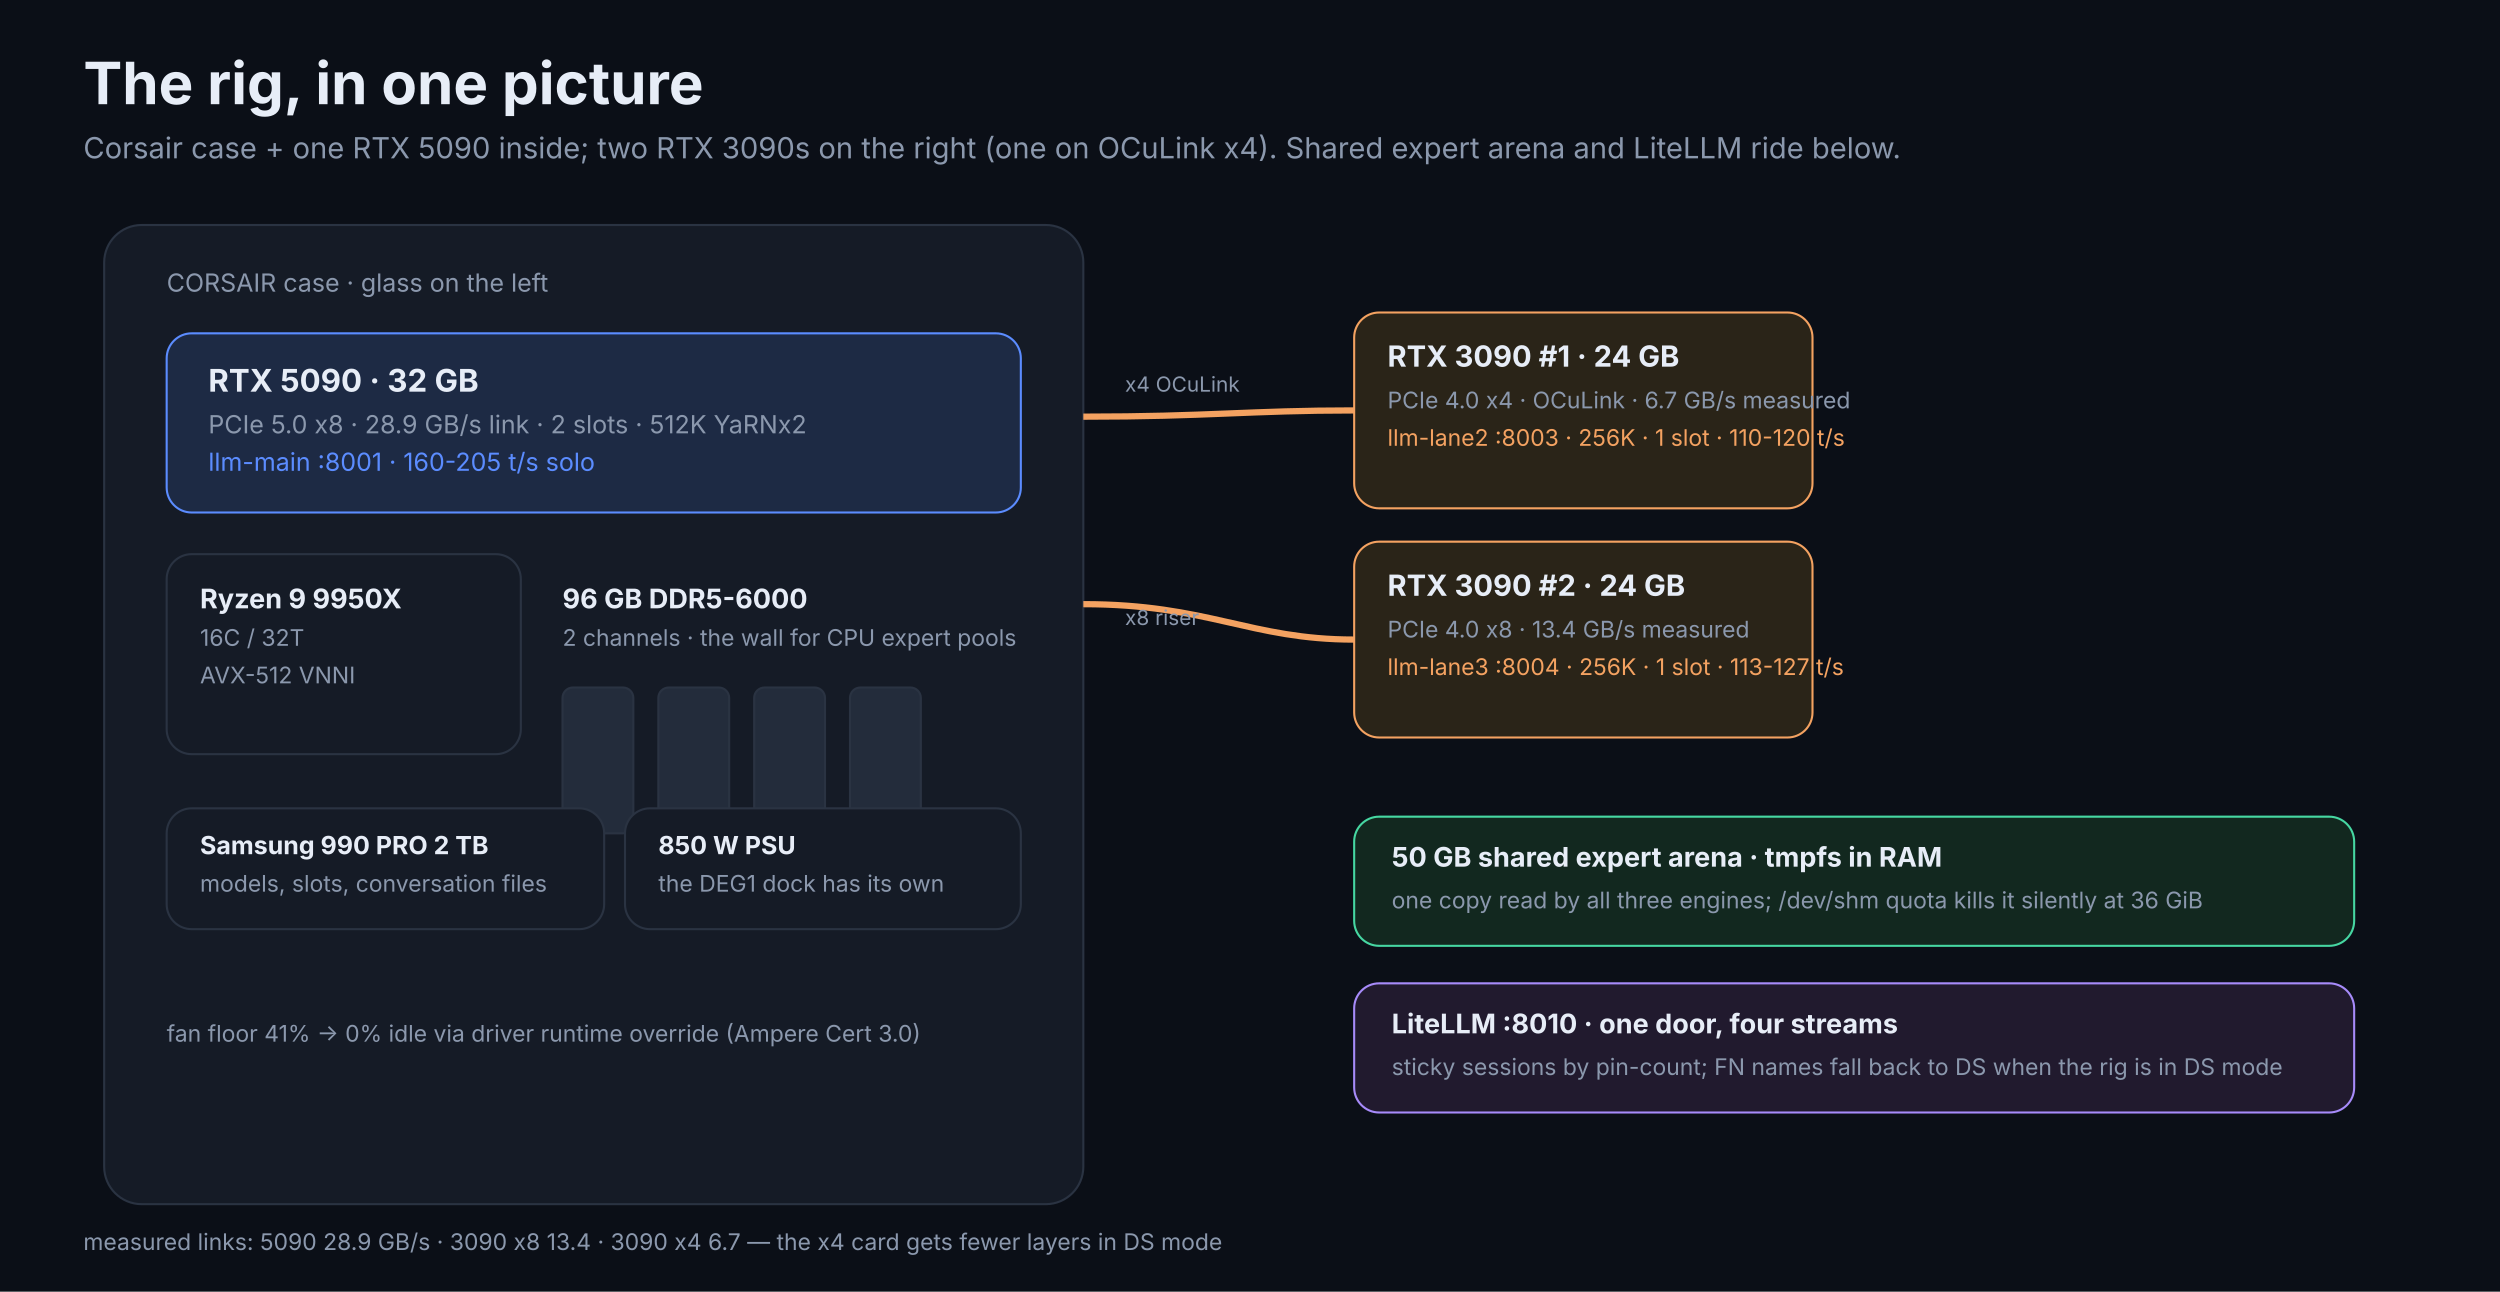
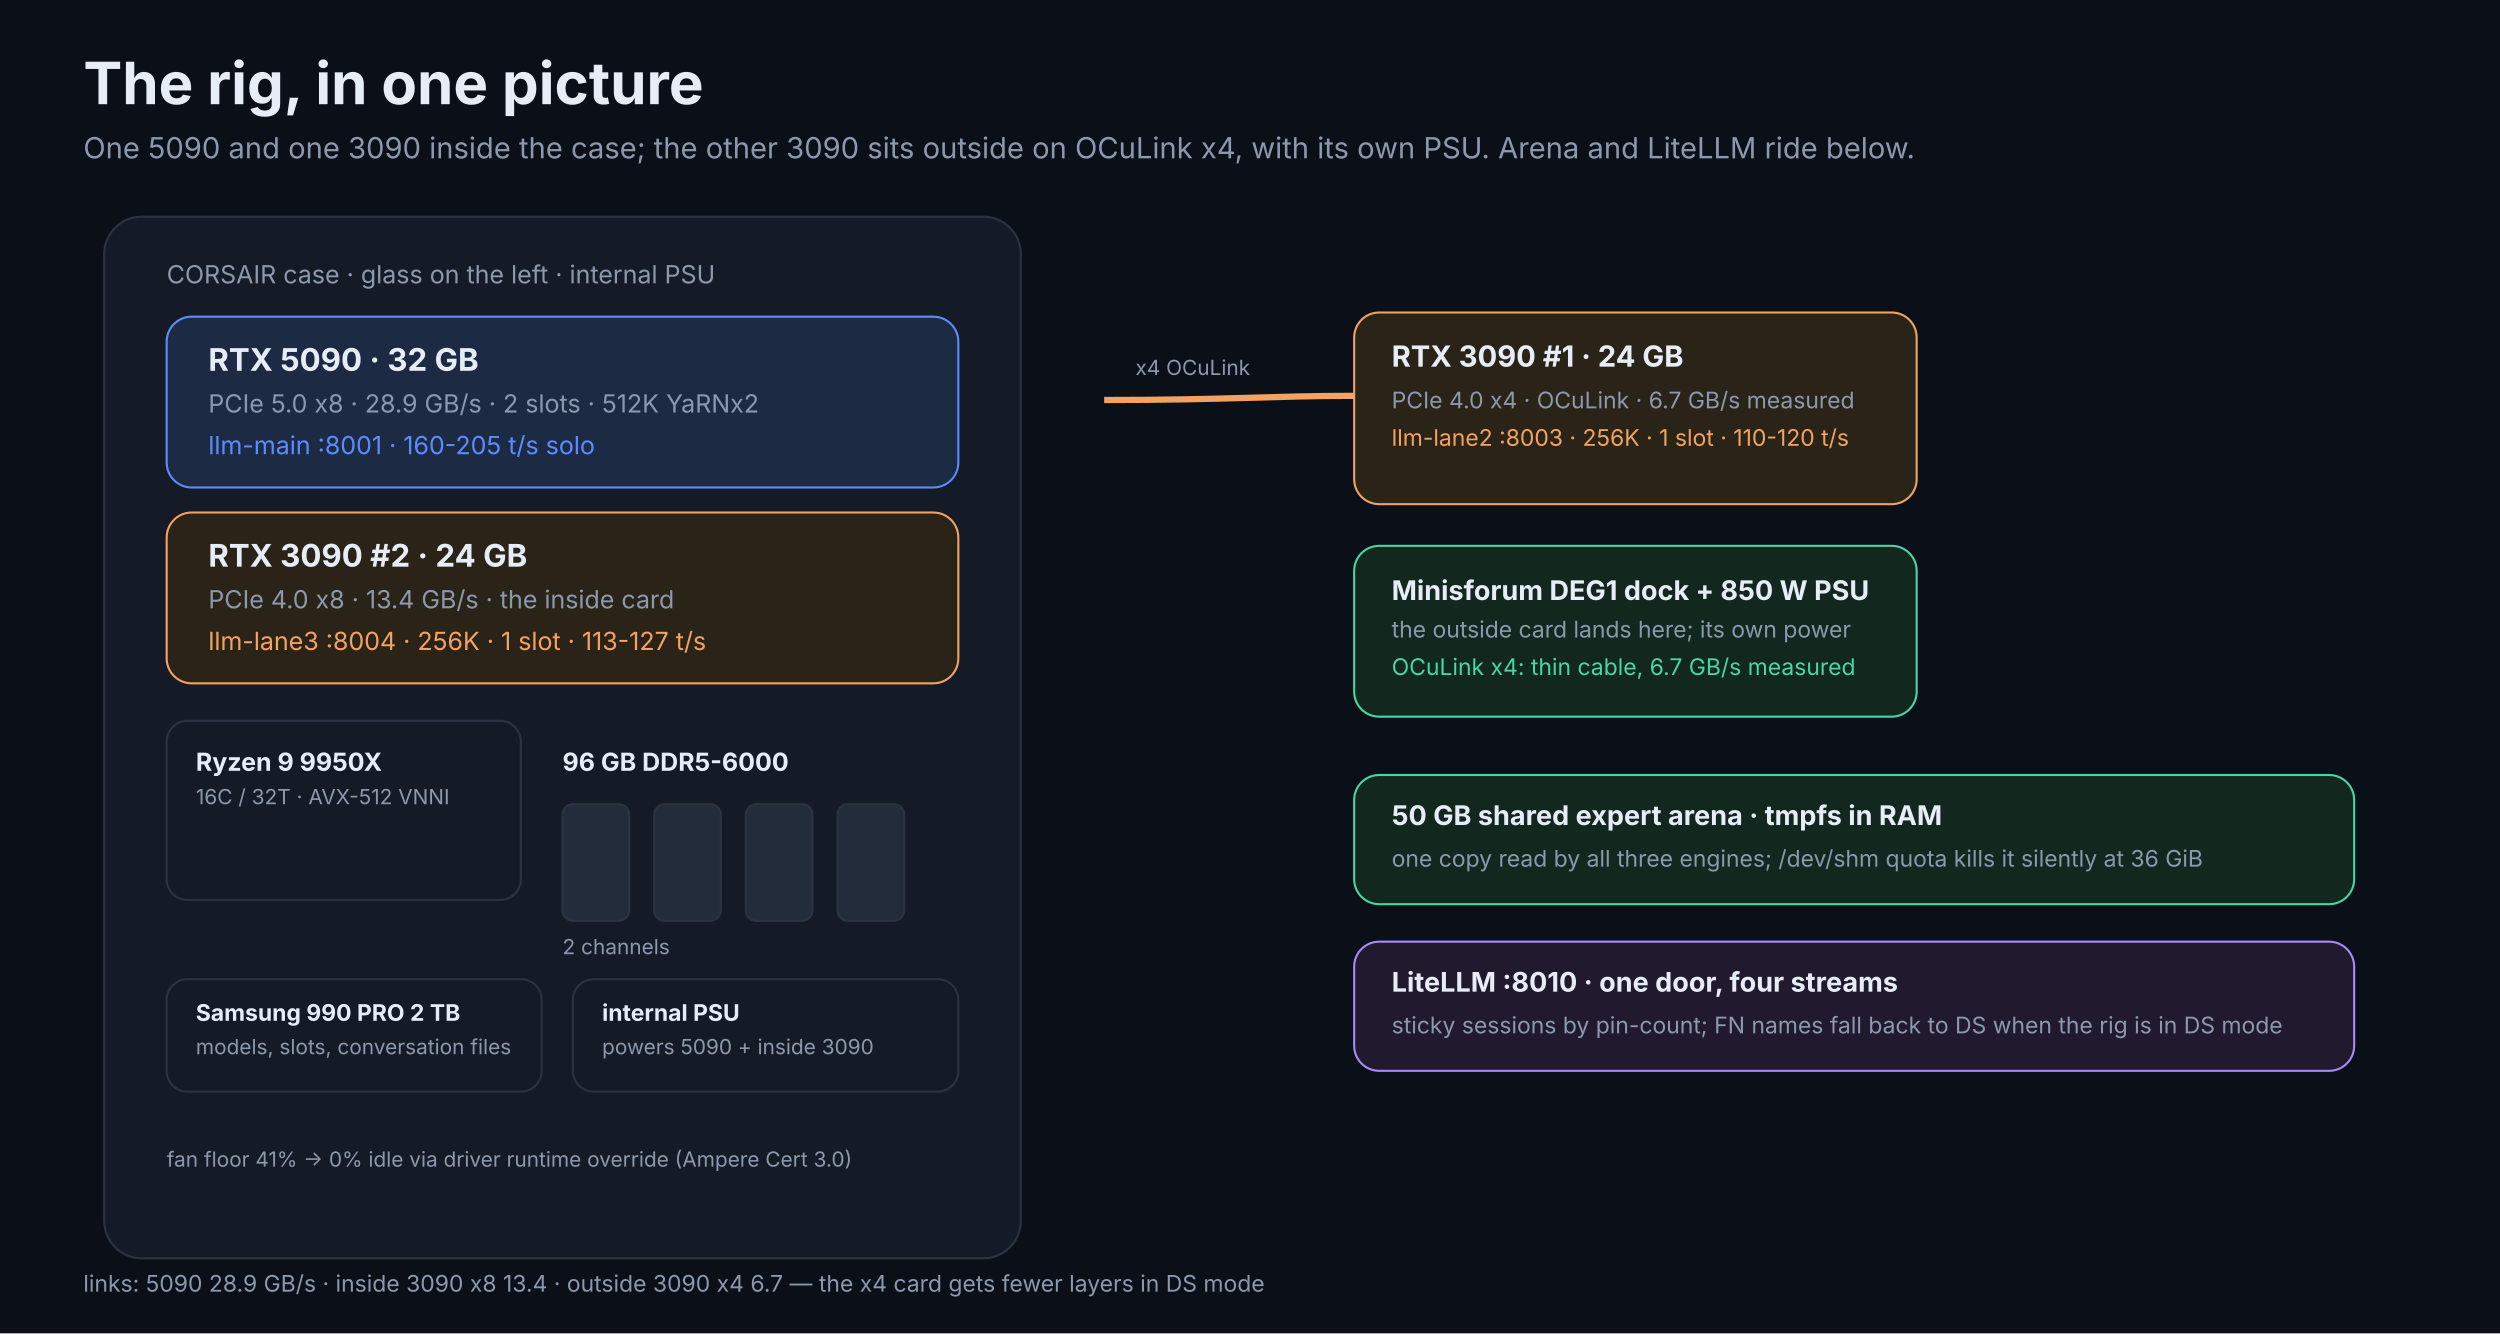
- <svg xmlns="http://www.w3.org/2000/svg" viewBox="0 0 1200 620" width="1200" height="620" font-family="Inter, system-ui, -apple-system, Segoe UI, sans-serif">
+ <svg xmlns="http://www.w3.org/2000/svg" viewBox="0 0 1200 640" width="1200" height="640" font-family="Inter, system-ui, -apple-system, Segoe UI, sans-serif">
  <rect width="100%" height="100%" fill="#0b0f17" />
  <text x="40" y="50" fill="#e7edf7" font-size="28" font-weight="700">The rig, in one picture</text>
-   <text x="40" y="76" fill="#8b98ad" font-size="14">Corsair case + one RTX 5090 inside; two RTX 3090s on the right (one on OCuLink x4). Shared expert arena and LiteLLM ride below.</text>
-   <rect x="50" y="108" width="470" height="470" rx="18" fill="#151b26" stroke="#2a3342" />
-   <text x="80" y="140" fill="#8b98ad" font-size="12">CORSAIR case · glass on the left</text>
-   <rect x="80" y="160" width="410" height="86" rx="12" fill="#1d2a44" stroke="#5b8cff" />
-   <text x="100" y="188" fill="#e7edf7" font-size="15" font-weight="700">RTX 5090 · 32 GB</text>
-   <text x="100" y="208" fill="#8b98ad" font-size="12">PCIe 5.0 x8 · 28.9 GB/s link · 2 slots · 512K YaRNx2</text>
-   <text x="100" y="226" fill="#5b8cff" font-size="12">llm-main :8001 · 160-205 t/s solo</text>
-   <rect x="80" y="266" width="170" height="96" rx="12" fill="#151b26" stroke="#2a3342" />
-   <text x="96" y="292" fill="#e7edf7" font-size="13" font-weight="700">Ryzen 9 9950X</text>
-   <text x="96" y="310" fill="#8b98ad" font-size="11">16C / 32T</text>
-   <text x="96" y="328" fill="#8b98ad" font-size="11">AVX-512 VNNI</text>
-   <text x="270" y="292" fill="#e7edf7" font-size="13" font-weight="700">96 GB DDR5-6000</text>
-   <text x="270" y="310" fill="#8b98ad" font-size="11">2 channels · the wall for CPU expert pools</text>
-   <rect x="270" y="330" width="34" height="70" rx="5" fill="#232c3b" stroke="#2a3342" />
-   <rect x="316" y="330" width="34" height="70" rx="5" fill="#232c3b" stroke="#2a3342" />
-   <rect x="362" y="330" width="34" height="70" rx="5" fill="#232c3b" stroke="#2a3342" />
-   <rect x="408" y="330" width="34" height="70" rx="5" fill="#232c3b" stroke="#2a3342" />
-   <rect x="80" y="388" width="210" height="58" rx="12" fill="#151b26" stroke="#2a3342" />
-   <text x="96" y="410" fill="#e7edf7" font-size="12" font-weight="700">Samsung 990 PRO 2 TB</text>
-   <text x="96" y="428" fill="#8b98ad" font-size="11">models, slots, conversation files</text>
-   <rect x="300" y="388" width="190" height="58" rx="12" fill="#151b26" stroke="#2a3342" />
-   <text x="316" y="410" fill="#e7edf7" font-size="12" font-weight="700">850 W PSU</text>
-   <text x="316" y="428" fill="#8b98ad" font-size="11">the DEG1 dock has its own</text>
-   <text x="80" y="500" fill="#8b98ad" font-size="11">fan floor 41% -&gt; 0% idle via driver runtime override (Ampere Cert 3.0)</text>
-   <rect x="650" y="150" width="220" height="94" rx="12" fill="#2a2418" stroke="#f4a261" />
-   <text x="666" y="176" fill="#e7edf7" font-size="14" font-weight="700">RTX 3090 #1 · 24 GB</text>
-   <text x="666" y="196" fill="#8b98ad" font-size="11">PCIe 4.0 x4 · OCuLink · 6.7 GB/s measured</text>
-   <text x="666" y="214" fill="#f4a261" font-size="11">llm-lane2 :8003 · 256K · 1 slot · 110-120 t/s</text>
-   <rect x="650" y="260" width="220" height="94" rx="12" fill="#2a2418" stroke="#f4a261" />
-   <text x="666" y="286" fill="#e7edf7" font-size="14" font-weight="700">RTX 3090 #2 · 24 GB</text>
-   <text x="666" y="306" fill="#8b98ad" font-size="11">PCIe 4.0 x8 · 13.4 GB/s measured</text>
-   <text x="666" y="324" fill="#f4a261" font-size="11">llm-lane3 :8004 · 256K · 1 slot · 113-127 t/s</text>
-   <path d="M520 200 C580 200 600 197 650 197" stroke="#f4a261" stroke-width="3" fill="none" />
-   <path d="M520 290 C580 290 600 307 650 307" stroke="#f4a261" stroke-width="3" fill="none" />
-   <text x="540" y="188" fill="#8b98ad" font-size="10">x4 OCuLink</text>
-   <text x="540" y="300" fill="#8b98ad" font-size="10">x8 riser</text>
-   <rect x="650" y="392" width="480" height="62" rx="12" fill="#12281f" stroke="#46d7a2" />
-   <text x="668" y="416" fill="#e7edf7" font-size="13" font-weight="700">50 GB shared expert arena · tmpfs in RAM</text>
-   <text x="668" y="436" fill="#8b98ad" font-size="11">one copy read by all three engines; /dev/shm quota kills it silently at 36 GiB</text>
-   <rect x="650" y="472" width="480" height="62" rx="12" fill="#211a2e" stroke="#a78bfa" />
-   <text x="668" y="496" fill="#e7edf7" font-size="13" font-weight="700">LiteLLM :8010 · one door, four streams</text>
-   <text x="668" y="516" fill="#8b98ad" font-size="11">sticky sessions by pin-count; FN names fall back to DS when the rig is in DS mode</text>
-   <text x="40" y="600" fill="#8b98ad" font-size="11">measured links: 5090 28.9 GB/s · 3090 x8 13.4 · 3090 x4 6.7 — the x4 card gets fewer layers in DS mode</text>
+   <text x="40" y="76" fill="#8b98ad" font-size="14">One 5090 and one 3090 inside the case; the other 3090 sits outside on OCuLink x4, with its own PSU. Arena and LiteLLM ride below.</text>
+   <rect x="50" y="104" width="440" height="500" rx="18" fill="#151b26" stroke="#2a3342" />
+   <text x="80" y="136" fill="#8b98ad" font-size="12">CORSAIR case · glass on the left · internal PSU</text>
+   <rect x="80" y="152" width="380" height="82" rx="12" fill="#1d2a44" stroke="#5b8cff" />
+   <text x="100" y="178" fill="#e7edf7" font-size="15" font-weight="700">RTX 5090 · 32 GB</text>
+   <text x="100" y="198" fill="#8b98ad" font-size="12">PCIe 5.0 x8 · 28.9 GB/s · 2 slots · 512K YaRNx2</text>
+   <text x="100" y="218" fill="#5b8cff" font-size="12">llm-main :8001 · 160-205 t/s solo</text>
+   <rect x="80" y="246" width="380" height="82" rx="12" fill="#2a2418" stroke="#f4a261" />
+   <text x="100" y="272" fill="#e7edf7" font-size="15" font-weight="700">RTX 3090 #2 · 24 GB</text>
+   <text x="100" y="292" fill="#8b98ad" font-size="12">PCIe 4.0 x8 · 13.4 GB/s · the inside card</text>
+   <text x="100" y="312" fill="#f4a261" font-size="12">llm-lane3 :8004 · 256K · 1 slot · 113-127 t/s</text>
+   <rect x="80" y="346" width="170" height="86" rx="10" fill="#151b26" stroke="#2a3342" />
+   <text x="94" y="370" fill="#e7edf7" font-size="12" font-weight="700">Ryzen 9 9950X</text>
+   <text x="94" y="386" fill="#8b98ad" font-size="10">16C / 32T · AVX-512 VNNI</text>
+   <text x="270" y="370" fill="#e7edf7" font-size="12" font-weight="700">96 GB DDR5-6000</text>
+   <rect x="270" y="386" width="32" height="56" rx="5" fill="#232c3b" stroke="#2a3342" />
+   <rect x="314" y="386" width="32" height="56" rx="5" fill="#232c3b" stroke="#2a3342" />
+   <rect x="358" y="386" width="32" height="56" rx="5" fill="#232c3b" stroke="#2a3342" />
+   <rect x="402" y="386" width="32" height="56" rx="5" fill="#232c3b" stroke="#2a3342" />
+   <text x="270" y="458" fill="#8b98ad" font-size="10">2 channels</text>
+   <rect x="80" y="470" width="180" height="54" rx="10" fill="#151b26" stroke="#2a3342" />
+   <text x="94" y="490" fill="#e7edf7" font-size="11" font-weight="700">Samsung 990 PRO 2 TB</text>
+   <text x="94" y="506" fill="#8b98ad" font-size="10">models, slots, conversation files</text>
+   <rect x="275" y="470" width="185" height="54" rx="10" fill="#151b26" stroke="#2a3342" />
+   <text x="289" y="490" fill="#e7edf7" font-size="11" font-weight="700">internal PSU</text>
+   <text x="289" y="506" fill="#8b98ad" font-size="10">powers 5090 + inside 3090</text>
+   <text x="80" y="560" fill="#8b98ad" font-size="10">fan floor 41% -&gt; 0% idle via driver runtime override (Ampere Cert 3.0)</text>
+   <rect x="650" y="150" width="270" height="92" rx="12" fill="#2a2418" stroke="#f4a261" />
+   <text x="668" y="176" fill="#e7edf7" font-size="14" font-weight="700">RTX 3090 #1 · 24 GB</text>
+   <text x="668" y="196" fill="#8b98ad" font-size="11">PCIe 4.0 x4 · OCuLink · 6.7 GB/s measured</text>
+   <text x="668" y="214" fill="#f4a261" font-size="11">llm-lane2 :8003 · 256K · 1 slot · 110-120 t/s</text>
+   <rect x="650" y="262" width="270" height="82" rx="12" fill="#12281f" stroke="#46d7a2" />
+   <text x="668" y="288" fill="#e7edf7" font-size="13" font-weight="700">Minisforum DEG1 dock + 850 W PSU</text>
+   <text x="668" y="306" fill="#8b98ad" font-size="11">the outside card lands here; its own power</text>
+   <text x="668" y="324" fill="#46d7a2" font-size="11">OCuLink x4: thin cable, 6.7 GB/s measured</text>
+   <path d="M530 192 C590 192 610 190 650 190" stroke="#f4a261" stroke-width="3" fill="none" />
+   <text x="545" y="180" fill="#8b98ad" font-size="10">x4 OCuLink</text>
+   <rect x="650" y="372" width="480" height="62" rx="12" fill="#12281f" stroke="#46d7a2" />
+   <text x="668" y="396" fill="#e7edf7" font-size="13" font-weight="700">50 GB shared expert arena · tmpfs in RAM</text>
+   <text x="668" y="416" fill="#8b98ad" font-size="11">one copy read by all three engines; /dev/shm quota kills it silently at 36 GiB</text>
+   <rect x="650" y="452" width="480" height="62" rx="12" fill="#211a2e" stroke="#a78bfa" />
+   <text x="668" y="476" fill="#e7edf7" font-size="13" font-weight="700">LiteLLM :8010 · one door, four streams</text>
+   <text x="668" y="496" fill="#8b98ad" font-size="11">sticky sessions by pin-count; FN names fall back to DS when the rig is in DS mode</text>
+   <text x="40" y="620" fill="#8b98ad" font-size="11">links: 5090 28.9 GB/s · inside 3090 x8 13.4 · outside 3090 x4 6.7 — the x4 card gets fewer layers in DS mode</text>
</svg>
